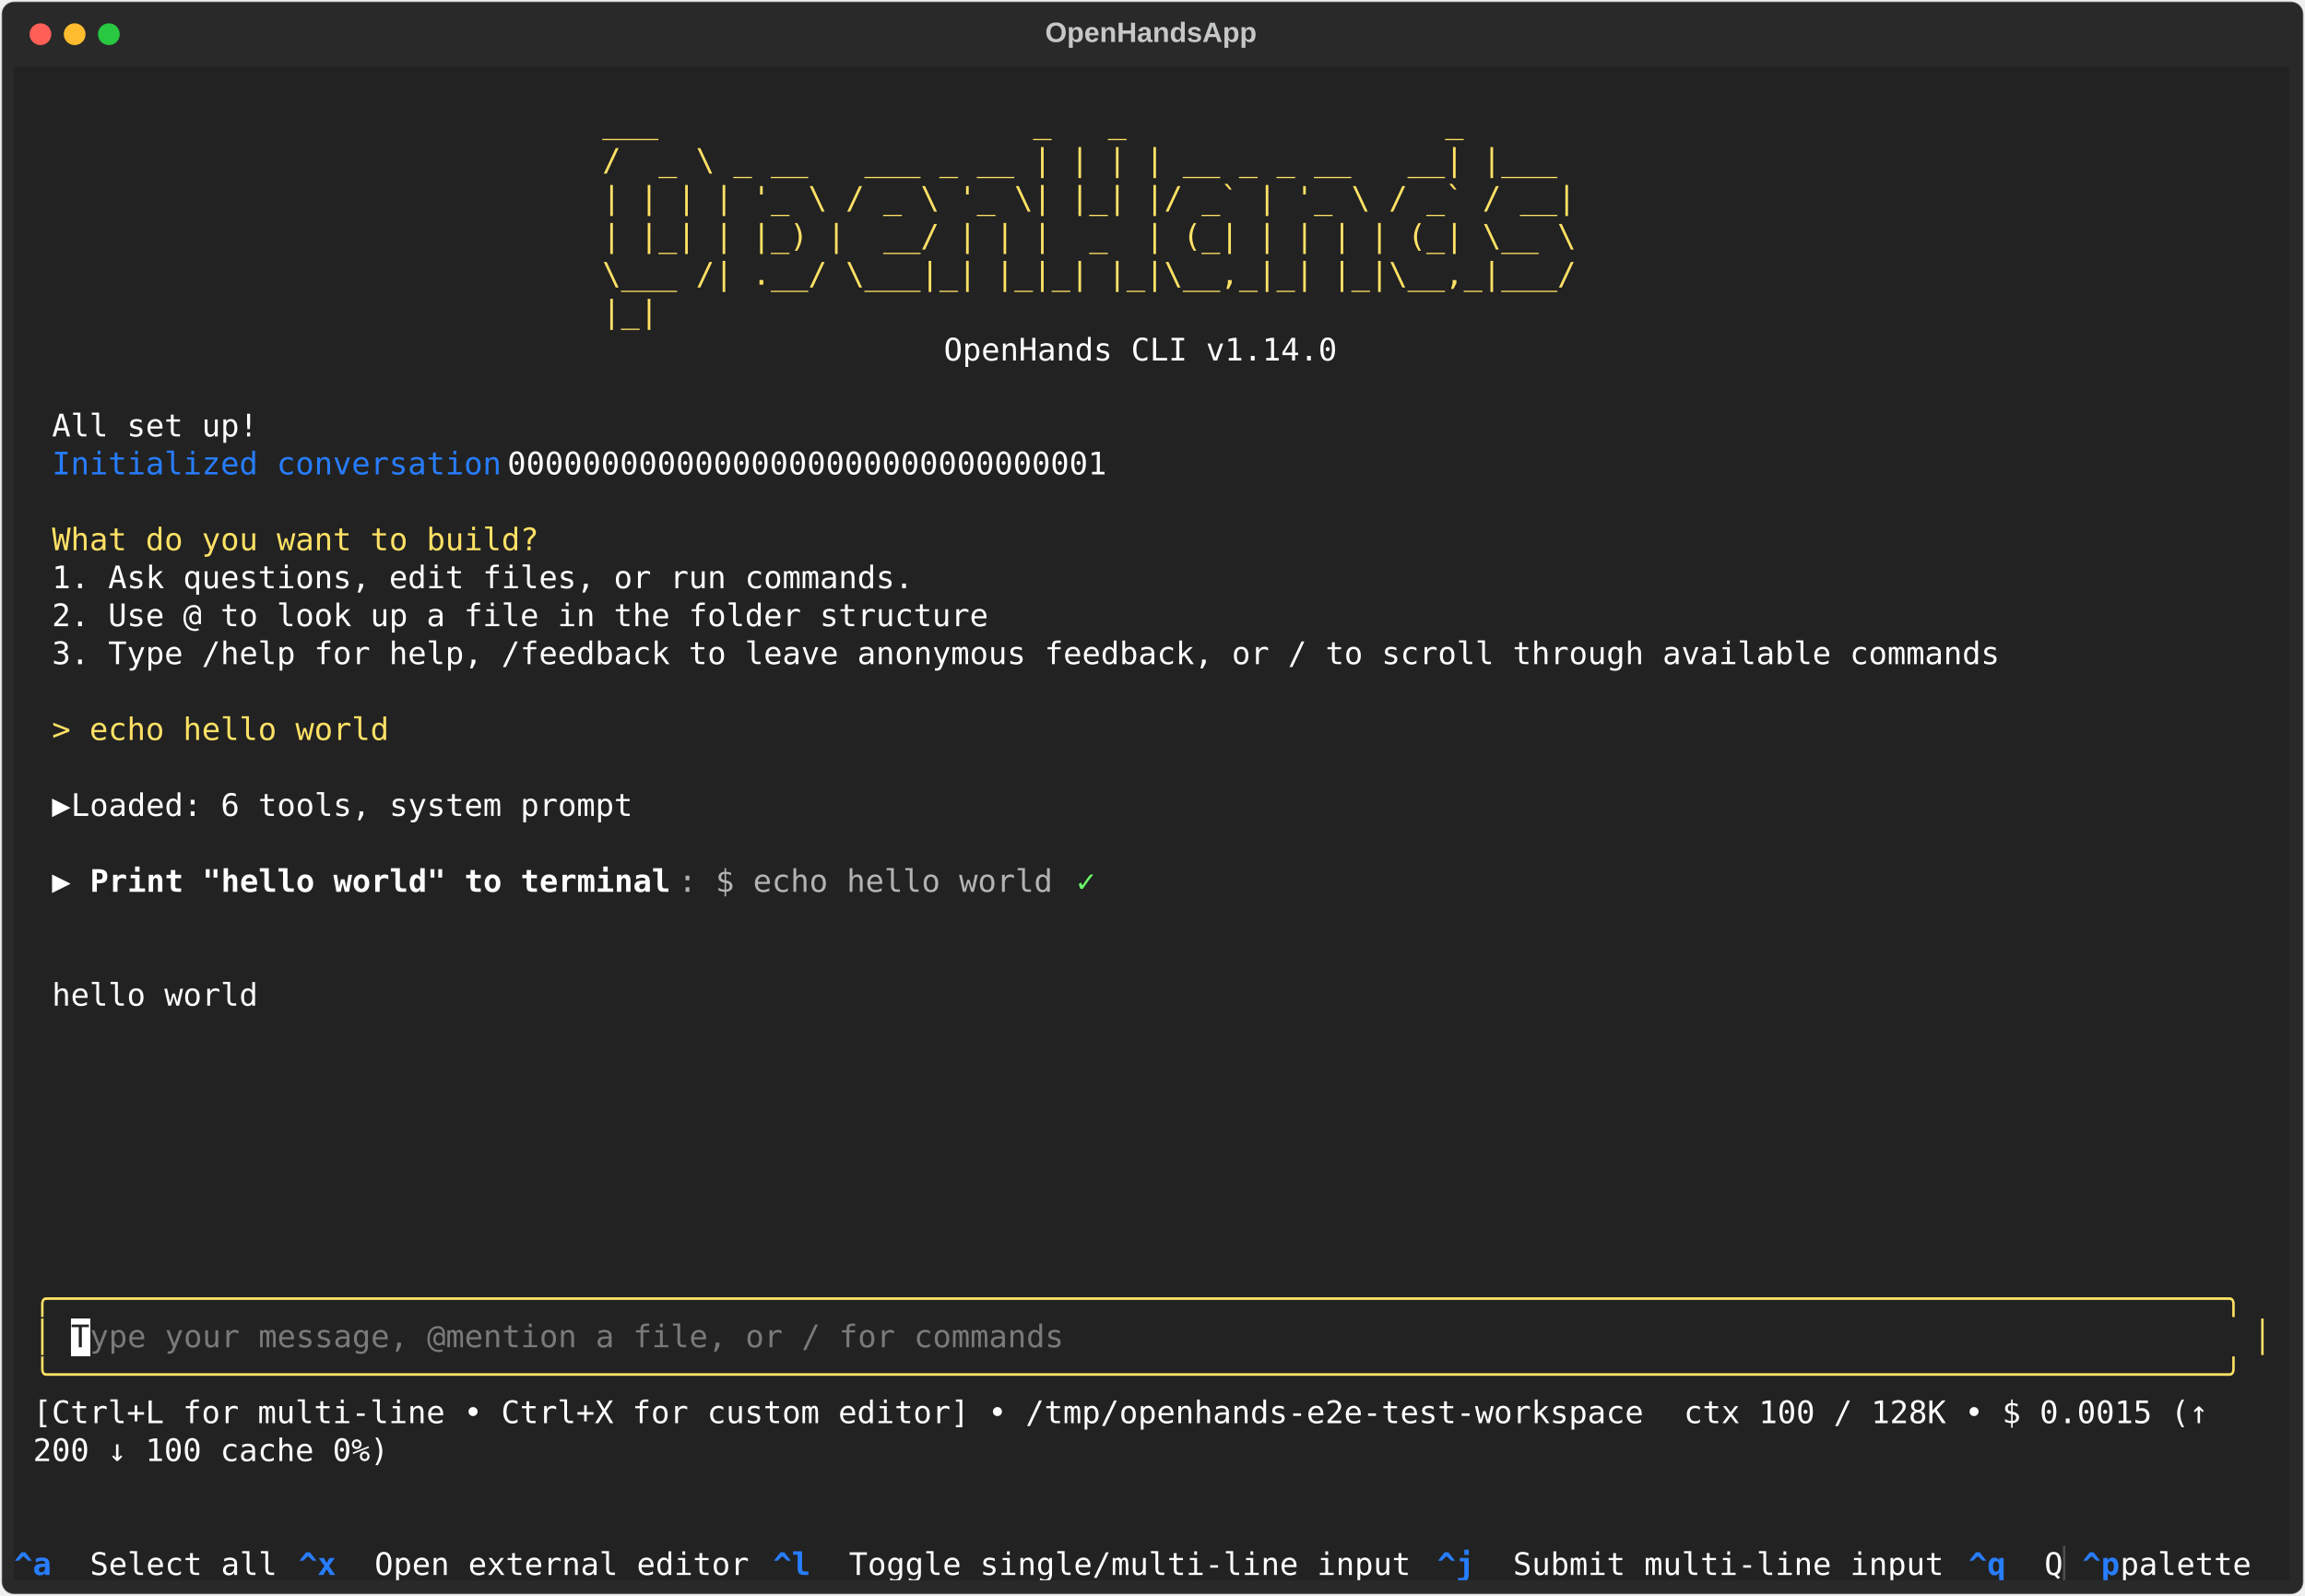
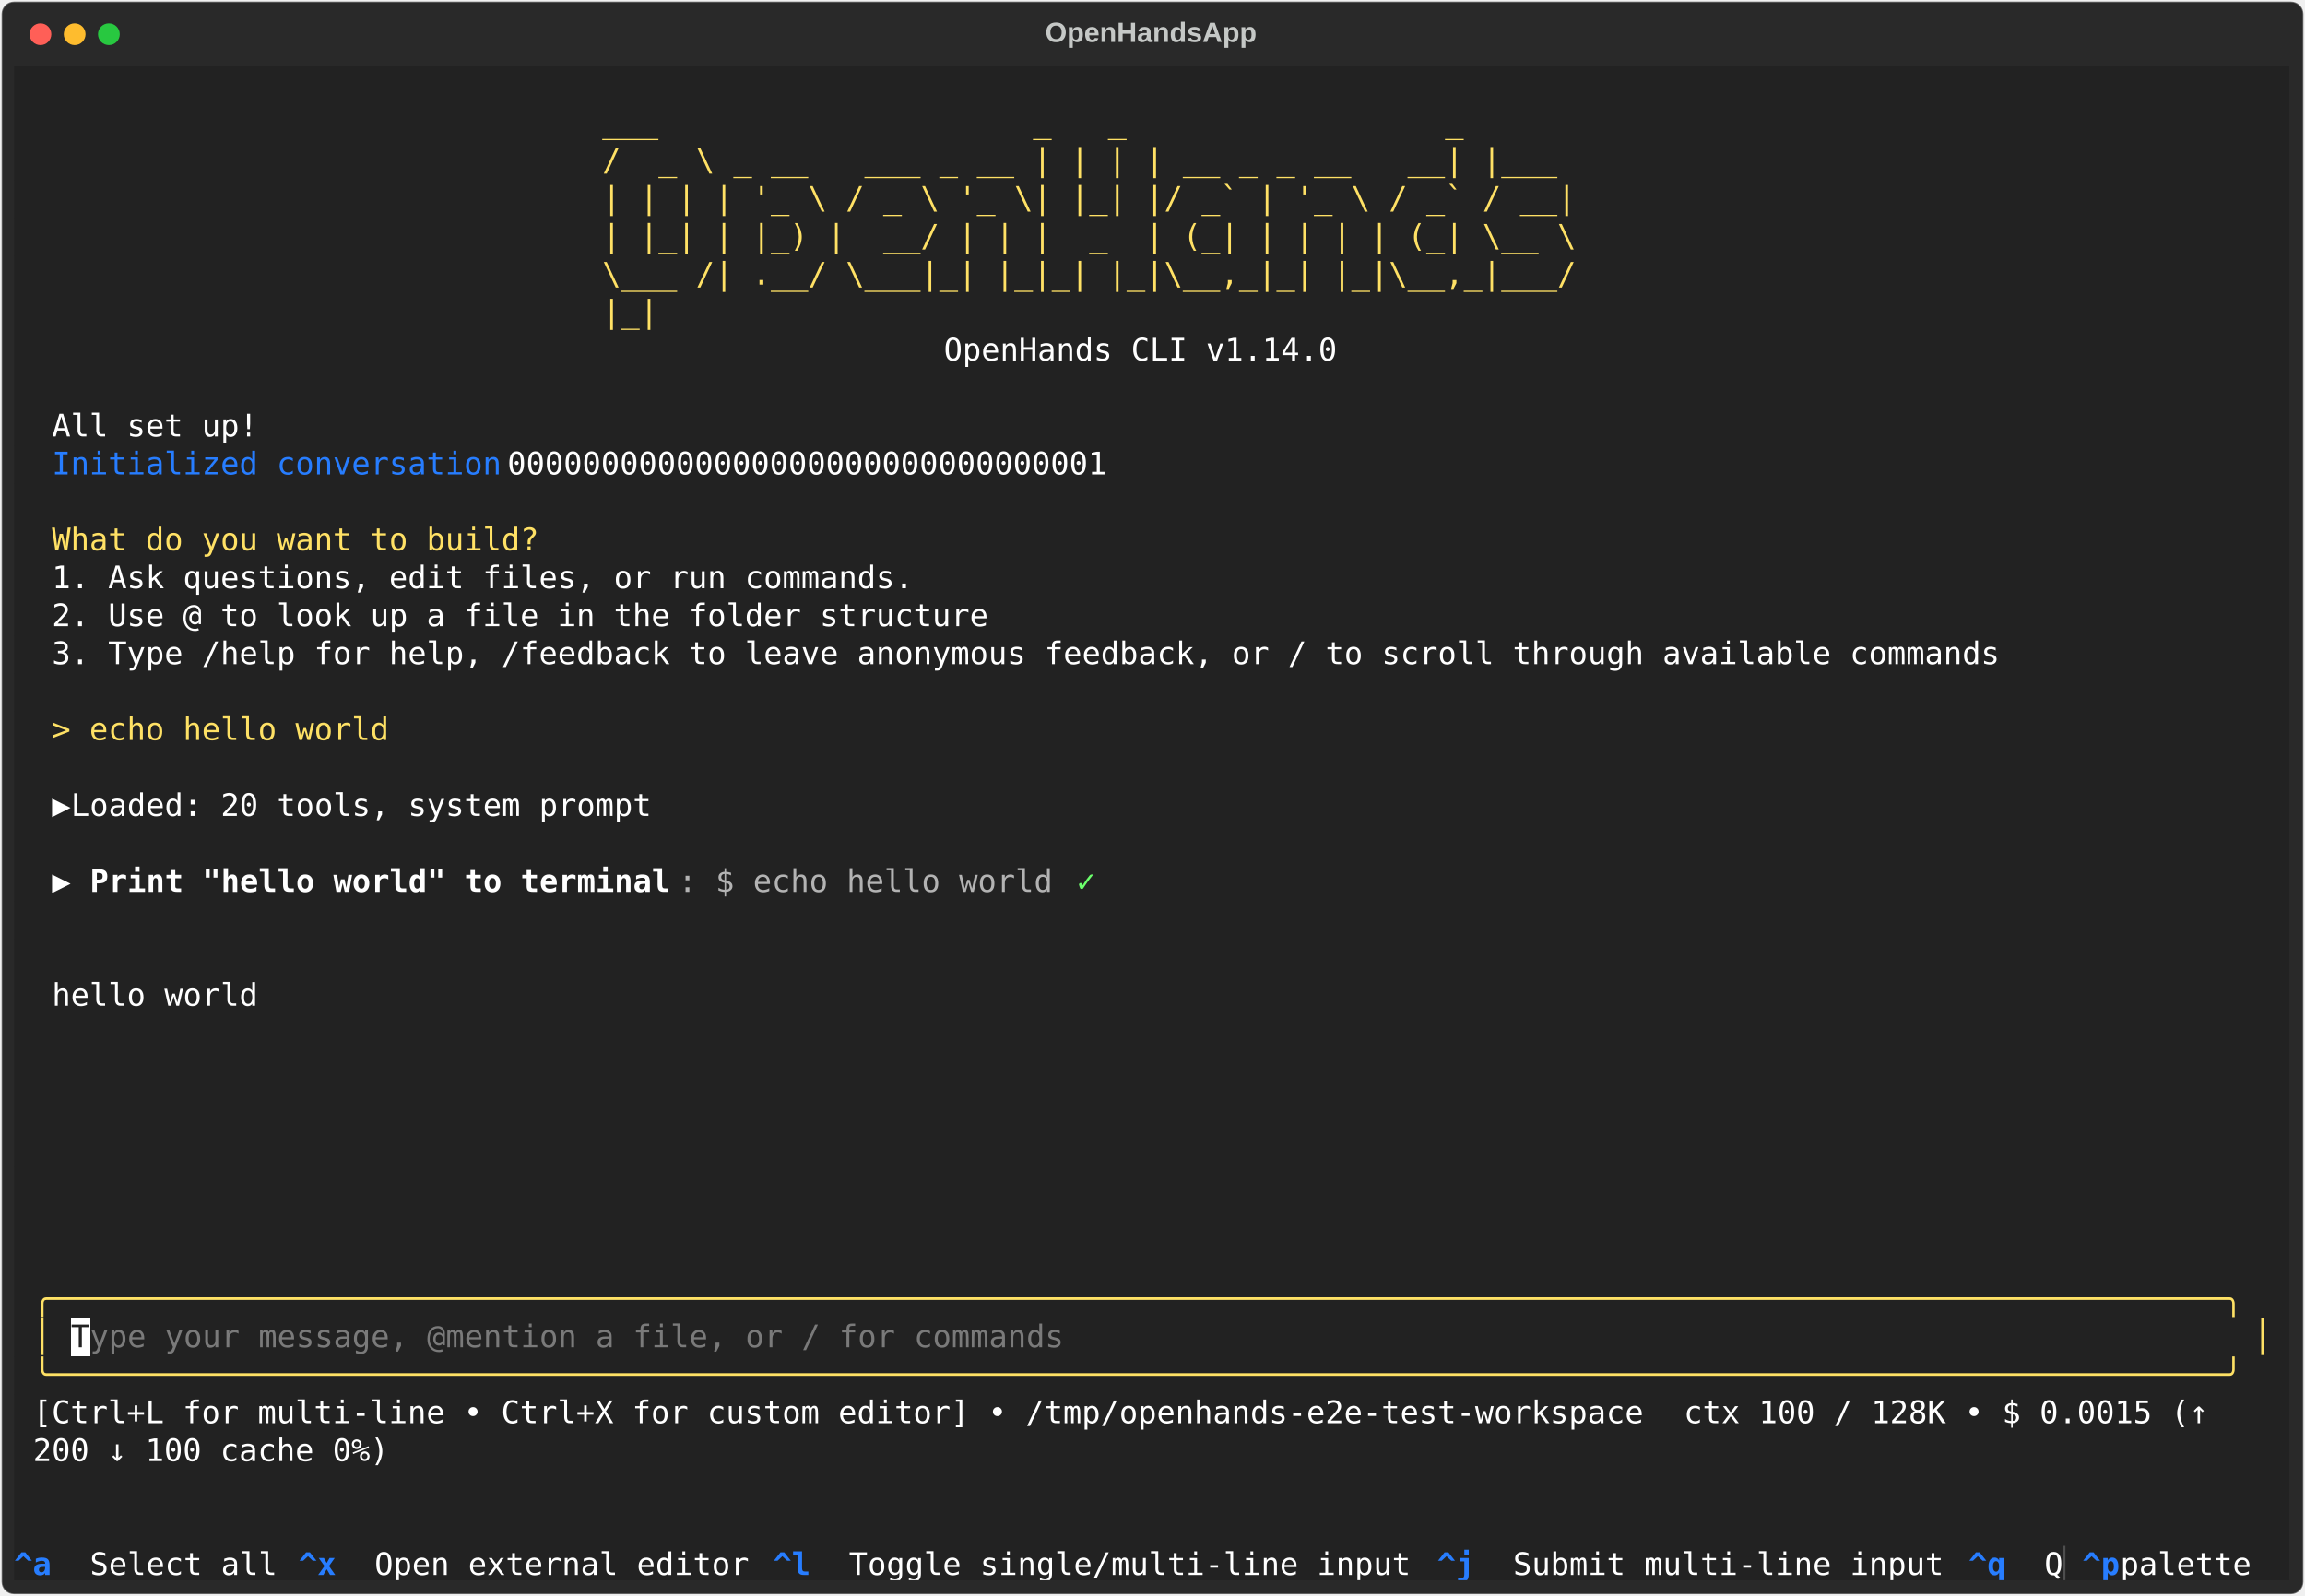
<svg xmlns="http://www.w3.org/2000/svg" class="rich-terminal" viewBox="0 0 1482 1026.0">
  <style>

    @font-face {
        font-family: "Fira Code";
        src: local("FiraCode-Regular"),
                url("https://cdnjs.cloudflare.com/ajax/libs/firacode/6.2.0/woff2/FiraCode-Regular.woff2") format("woff2"),
                url("https://cdnjs.cloudflare.com/ajax/libs/firacode/6.2.0/woff/FiraCode-Regular.woff") format("woff");
        font-style: normal;
        font-weight: 400;
    }
    @font-face {
        font-family: "Fira Code";
        src: local("FiraCode-Bold"),
                url("https://cdnjs.cloudflare.com/ajax/libs/firacode/6.2.0/woff2/FiraCode-Bold.woff2") format("woff2"),
                url("https://cdnjs.cloudflare.com/ajax/libs/firacode/6.2.0/woff/FiraCode-Bold.woff") format("woff");
        font-style: bold;
        font-weight: 700;
    }

    .terminal-matrix {
        font-family: Fira Code, monospace;
        font-size: 20px;
        line-height: 24.4px;
        font-variant-east-asian: full-width;
    }

    .terminal-title {
        font-size: 18px;
        font-weight: bold;
        font-family: arial;
    }

    .terminal-r1 { fill: #c5c8c6 }
.terminal-r2 { fill: #ffe165 }
.terminal-r3 { fill: #ffffff }
.terminal-r4 { fill: #277dff }
.terminal-r5 { fill: #fee165 }
.terminal-r6 { fill: #ffffff;font-weight: bold }
.terminal-r7 { fill: #b3b3b3 }
.terminal-r8 { fill: #6bff6b }
.terminal-r9 { fill: #222222 }
.terminal-r10 { fill: #7a7a7a }
.terminal-r11 { fill: #277dff;font-weight: bold }
.terminal-r12 { fill: #4e4e4e }
    </style>
  <defs>
    <clipPath id="terminal-clip-terminal">
      <rect x="0" y="0" width="1463.0" height="975.0" />
    </clipPath>
    <clipPath id="terminal-line-0">
      <rect x="0" y="1.5" width="1464" height="24.65" />
    </clipPath>
    <clipPath id="terminal-line-1">
      <rect x="0" y="25.9" width="1464" height="24.65" />
    </clipPath>
    <clipPath id="terminal-line-2">
      <rect x="0" y="50.3" width="1464" height="24.65" />
    </clipPath>
    <clipPath id="terminal-line-3">
      <rect x="0" y="74.7" width="1464" height="24.65" />
    </clipPath>
    <clipPath id="terminal-line-4">
      <rect x="0" y="99.1" width="1464" height="24.65" />
    </clipPath>
    <clipPath id="terminal-line-5">
      <rect x="0" y="123.5" width="1464" height="24.65" />
    </clipPath>
    <clipPath id="terminal-line-6">
      <rect x="0" y="147.9" width="1464" height="24.65" />
    </clipPath>
    <clipPath id="terminal-line-7">
      <rect x="0" y="172.3" width="1464" height="24.65" />
    </clipPath>
    <clipPath id="terminal-line-8">
      <rect x="0" y="196.7" width="1464" height="24.65" />
    </clipPath>
    <clipPath id="terminal-line-9">
      <rect x="0" y="221.1" width="1464" height="24.65" />
    </clipPath>
    <clipPath id="terminal-line-10">
      <rect x="0" y="245.5" width="1464" height="24.65" />
    </clipPath>
    <clipPath id="terminal-line-11">
      <rect x="0" y="269.9" width="1464" height="24.65" />
    </clipPath>
    <clipPath id="terminal-line-12">
      <rect x="0" y="294.3" width="1464" height="24.65" />
    </clipPath>
    <clipPath id="terminal-line-13">
      <rect x="0" y="318.7" width="1464" height="24.65" />
    </clipPath>
    <clipPath id="terminal-line-14">
      <rect x="0" y="343.1" width="1464" height="24.65" />
    </clipPath>
    <clipPath id="terminal-line-15">
      <rect x="0" y="367.5" width="1464" height="24.65" />
    </clipPath>
    <clipPath id="terminal-line-16">
      <rect x="0" y="391.9" width="1464" height="24.65" />
    </clipPath>
    <clipPath id="terminal-line-17">
      <rect x="0" y="416.3" width="1464" height="24.65" />
    </clipPath>
    <clipPath id="terminal-line-18">
      <rect x="0" y="440.7" width="1464" height="24.65" />
    </clipPath>
    <clipPath id="terminal-line-19">
      <rect x="0" y="465.1" width="1464" height="24.65" />
    </clipPath>
    <clipPath id="terminal-line-20">
      <rect x="0" y="489.5" width="1464" height="24.65" />
    </clipPath>
    <clipPath id="terminal-line-21">
      <rect x="0" y="513.9" width="1464" height="24.65" />
    </clipPath>
    <clipPath id="terminal-line-22">
      <rect x="0" y="538.3" width="1464" height="24.65" />
    </clipPath>
    <clipPath id="terminal-line-23">
      <rect x="0" y="562.7" width="1464" height="24.65" />
    </clipPath>
    <clipPath id="terminal-line-24">
      <rect x="0" y="587.1" width="1464" height="24.65" />
    </clipPath>
    <clipPath id="terminal-line-25">
      <rect x="0" y="611.5" width="1464" height="24.65" />
    </clipPath>
    <clipPath id="terminal-line-26">
      <rect x="0" y="635.9" width="1464" height="24.65" />
    </clipPath>
    <clipPath id="terminal-line-27">
      <rect x="0" y="660.3" width="1464" height="24.65" />
    </clipPath>
    <clipPath id="terminal-line-28">
      <rect x="0" y="684.7" width="1464" height="24.65" />
    </clipPath>
    <clipPath id="terminal-line-29">
      <rect x="0" y="709.1" width="1464" height="24.65" />
    </clipPath>
    <clipPath id="terminal-line-30">
      <rect x="0" y="733.5" width="1464" height="24.65" />
    </clipPath>
    <clipPath id="terminal-line-31">
      <rect x="0" y="757.9" width="1464" height="24.65" />
    </clipPath>
    <clipPath id="terminal-line-32">
      <rect x="0" y="782.3" width="1464" height="24.65" />
    </clipPath>
    <clipPath id="terminal-line-33">
      <rect x="0" y="806.7" width="1464" height="24.65" />
    </clipPath>
    <clipPath id="terminal-line-34">
      <rect x="0" y="831.1" width="1464" height="24.65" />
    </clipPath>
    <clipPath id="terminal-line-35">
      <rect x="0" y="855.5" width="1464" height="24.65" />
    </clipPath>
    <clipPath id="terminal-line-36">
      <rect x="0" y="879.9" width="1464" height="24.65" />
    </clipPath>
    <clipPath id="terminal-line-37">
      <rect x="0" y="904.3" width="1464" height="24.65" />
    </clipPath>
    <clipPath id="terminal-line-38">
      <rect x="0" y="928.7" width="1464" height="24.65" />
    </clipPath>
  </defs>
  <rect fill="#292929" stroke="rgba(255,255,255,0.35)" stroke-width="1" x="1" y="1" width="1480" height="1024" rx="8" />
  <text class="terminal-title" fill="#c5c8c6" text-anchor="middle" x="740" y="27">OpenHandsApp</text>
  <g transform="translate(26,22)">
    <circle cx="0" cy="0" r="7" fill="#ff5f57" />
    <circle cx="22" cy="0" r="7" fill="#febc2e" />
    <circle cx="44" cy="0" r="7" fill="#28c840" />
  </g>
  <g transform="translate(9, 41)" clip-path="url(#terminal-clip-terminal)">
    <rect fill="#222222" x="0" y="1.5" width="1464" height="24.65" shape-rendering="crispEdges" />
    <rect fill="#222222" x="0" y="25.9" width="378.2" height="24.65" shape-rendering="crispEdges" />
    <rect fill="#222222" x="378.2" y="25.9" width="695.4" height="24.65" shape-rendering="crispEdges" />
    <rect fill="#222222" x="1073.6" y="25.9" width="390.4" height="24.65" shape-rendering="crispEdges" />
    <rect fill="#222222" x="0" y="50.3" width="378.2" height="24.65" shape-rendering="crispEdges" />
    <rect fill="#222222" x="378.2" y="50.3" width="695.4" height="24.65" shape-rendering="crispEdges" />
    <rect fill="#222222" x="1073.6" y="50.3" width="390.4" height="24.65" shape-rendering="crispEdges" />
    <rect fill="#222222" x="0" y="74.7" width="378.2" height="24.65" shape-rendering="crispEdges" />
    <rect fill="#222222" x="378.2" y="74.7" width="695.4" height="24.65" shape-rendering="crispEdges" />
    <rect fill="#222222" x="1073.6" y="74.7" width="390.4" height="24.65" shape-rendering="crispEdges" />
    <rect fill="#222222" x="0" y="99.1" width="378.2" height="24.65" shape-rendering="crispEdges" />
    <rect fill="#222222" x="378.2" y="99.1" width="695.4" height="24.65" shape-rendering="crispEdges" />
    <rect fill="#222222" x="1073.6" y="99.1" width="390.4" height="24.65" shape-rendering="crispEdges" />
    <rect fill="#222222" x="0" y="123.5" width="378.2" height="24.65" shape-rendering="crispEdges" />
    <rect fill="#222222" x="378.2" y="123.5" width="695.4" height="24.65" shape-rendering="crispEdges" />
    <rect fill="#222222" x="1073.6" y="123.5" width="390.4" height="24.65" shape-rendering="crispEdges" />
    <rect fill="#222222" x="0" y="147.9" width="378.2" height="24.65" shape-rendering="crispEdges" />
    <rect fill="#222222" x="378.2" y="147.9" width="695.4" height="24.65" shape-rendering="crispEdges" />
    <rect fill="#222222" x="1073.6" y="147.9" width="390.4" height="24.65" shape-rendering="crispEdges" />
    <rect fill="#222222" x="0" y="172.3" width="597.8" height="24.65" shape-rendering="crispEdges" />
    <rect fill="#222222" x="597.8" y="172.3" width="256.2" height="24.65" shape-rendering="crispEdges" />
    <rect fill="#222222" x="854" y="172.3" width="610" height="24.65" shape-rendering="crispEdges" />
    <rect fill="#222222" x="0" y="196.7" width="1464" height="24.65" shape-rendering="crispEdges" />
    <rect fill="#222222" x="0" y="221.1" width="24.4" height="24.65" shape-rendering="crispEdges" />
    <rect fill="#222222" x="24.4" y="221.1" width="134.2" height="24.65" shape-rendering="crispEdges" />
    <rect fill="#222222" x="158.6" y="221.1" width="1305.4" height="24.65" shape-rendering="crispEdges" />
    <rect fill="#222222" x="0" y="245.5" width="24.4" height="24.65" shape-rendering="crispEdges" />
    <rect fill="#222222" x="24.4" y="245.5" width="292.8" height="24.65" shape-rendering="crispEdges" />
    <rect fill="#222222" x="317.2" y="245.5" width="402.6" height="24.65" shape-rendering="crispEdges" />
    <rect fill="#222222" x="719.8" y="245.5" width="744.2" height="24.65" shape-rendering="crispEdges" />
    <rect fill="#222222" x="0" y="269.9" width="1464" height="24.65" shape-rendering="crispEdges" />
    <rect fill="#222222" x="0" y="294.3" width="24.4" height="24.65" shape-rendering="crispEdges" />
    <rect fill="#222222" x="24.4" y="294.3" width="317.2" height="24.65" shape-rendering="crispEdges" />
    <rect fill="#222222" x="341.6" y="294.3" width="1122.4" height="24.65" shape-rendering="crispEdges" />
    <rect fill="#222222" x="0" y="318.7" width="24.4" height="24.65" shape-rendering="crispEdges" />
    <rect fill="#222222" x="24.4" y="318.7" width="561.2" height="24.65" shape-rendering="crispEdges" />
    <rect fill="#222222" x="585.6" y="318.7" width="878.4" height="24.65" shape-rendering="crispEdges" />
    <rect fill="#222222" x="0" y="343.1" width="24.4" height="24.65" shape-rendering="crispEdges" />
    <rect fill="#222222" x="24.4" y="343.1" width="610" height="24.65" shape-rendering="crispEdges" />
    <rect fill="#222222" x="634.4" y="343.1" width="829.6" height="24.65" shape-rendering="crispEdges" />
    <rect fill="#222222" x="0" y="367.5" width="24.4" height="24.65" shape-rendering="crispEdges" />
    <rect fill="#222222" x="24.4" y="367.5" width="1268.8" height="24.65" shape-rendering="crispEdges" />
    <rect fill="#222222" x="1293.2" y="367.5" width="170.8" height="24.65" shape-rendering="crispEdges" />
    <rect fill="#222222" x="0" y="391.9" width="1464" height="24.65" shape-rendering="crispEdges" />
    <rect fill="#222222" x="0" y="416.3" width="24.4" height="24.65" shape-rendering="crispEdges" />
    <rect fill="#222222" x="24.4" y="416.3" width="219.6" height="24.65" shape-rendering="crispEdges" />
    <rect fill="#222222" x="244" y="416.3" width="1220" height="24.65" shape-rendering="crispEdges" />
    <rect fill="#222222" x="0" y="440.7" width="1464" height="24.65" shape-rendering="crispEdges" />
    <rect fill="#222222" x="0" y="465.1" width="24.4" height="24.65" shape-rendering="crispEdges" />
    <rect fill="#222222" x="24.4" y="465.1" width="12.2" height="24.65" shape-rendering="crispEdges" />
-     <rect fill="#222222" x="36.6" y="465.1" width="378.2" height="24.65" shape-rendering="crispEdges" />
-     <rect fill="#222222" x="414.8" y="465.1" width="1049.2" height="24.65" shape-rendering="crispEdges" />
+     <rect fill="#222222" x="36.6" y="465.1" width="390.4" height="24.65" shape-rendering="crispEdges" />
+     <rect fill="#222222" x="427" y="465.1" width="1037" height="24.65" shape-rendering="crispEdges" />
    <rect fill="#222222" x="0" y="489.5" width="1464" height="24.65" shape-rendering="crispEdges" />
    <rect fill="#222222" x="0" y="513.9" width="24.4" height="24.65" shape-rendering="crispEdges" />
    <rect fill="#222222" x="24.4" y="513.9" width="12.2" height="24.65" shape-rendering="crispEdges" />
    <rect fill="#222222" x="36.6" y="513.9" width="12.2" height="24.65" shape-rendering="crispEdges" />
    <rect fill="#222222" x="48.8" y="513.9" width="378.2" height="24.65" shape-rendering="crispEdges" />
    <rect fill="#222222" x="427" y="513.9" width="244" height="24.65" shape-rendering="crispEdges" />
    <rect fill="#222222" x="671" y="513.9" width="12.2" height="24.65" shape-rendering="crispEdges" />
    <rect fill="#222222" x="683.2" y="513.9" width="12.2" height="24.65" shape-rendering="crispEdges" />
    <rect fill="#222222" x="695.4" y="513.9" width="768.6" height="24.65" shape-rendering="crispEdges" />
    <rect fill="#222222" x="0" y="538.3" width="1464" height="24.65" shape-rendering="crispEdges" />
    <rect fill="#222222" x="0" y="562.7" width="1464" height="24.65" shape-rendering="crispEdges" />
    <rect fill="#222222" x="0" y="587.1" width="24.4" height="24.65" shape-rendering="crispEdges" />
    <rect fill="#222222" x="24.4" y="587.1" width="134.2" height="24.65" shape-rendering="crispEdges" />
    <rect fill="#222222" x="158.6" y="587.1" width="1305.4" height="24.65" shape-rendering="crispEdges" />
    <rect fill="#222222" x="0" y="611.5" width="1464" height="24.65" shape-rendering="crispEdges" />
    <rect fill="#222222" x="0" y="635.9" width="1464" height="24.65" shape-rendering="crispEdges" />
    <rect fill="#222222" x="0" y="660.3" width="1464" height="24.65" shape-rendering="crispEdges" />
    <rect fill="#222222" x="0" y="684.7" width="1464" height="24.65" shape-rendering="crispEdges" />
    <rect fill="#222222" x="0" y="709.1" width="1464" height="24.65" shape-rendering="crispEdges" />
    <rect fill="#222222" x="0" y="733.5" width="1464" height="24.65" shape-rendering="crispEdges" />
    <rect fill="#222222" x="0" y="757.9" width="12.2" height="24.65" shape-rendering="crispEdges" />
    <rect fill="#222222" x="12.2" y="757.9" width="12.2" height="24.65" shape-rendering="crispEdges" />
    <rect fill="#222222" x="24.4" y="757.9" width="1439.6" height="24.65" shape-rendering="crispEdges" />
    <rect fill="#222222" x="0" y="782.3" width="12.2" height="24.65" shape-rendering="crispEdges" />
    <rect fill="#222222" x="12.2" y="782.3" width="1439.6" height="24.65" shape-rendering="crispEdges" />
    <rect fill="#222222" x="1451.8" y="782.3" width="12.2" height="24.65" shape-rendering="crispEdges" />
    <rect fill="#222222" x="0" y="806.7" width="12.2" height="24.65" shape-rendering="crispEdges" />
    <rect fill="#222222" x="12.2" y="806.7" width="12.2" height="24.65" shape-rendering="crispEdges" />
    <rect fill="#222222" x="24.4" y="806.7" width="12.2" height="24.65" shape-rendering="crispEdges" />
    <rect fill="#ffffff" x="36.6" y="806.7" width="12.2" height="24.65" shape-rendering="crispEdges" />
    <rect fill="#222222" x="48.8" y="806.7" width="634.4" height="24.65" shape-rendering="crispEdges" />
    <rect fill="#222222" x="683.2" y="806.7" width="756.4" height="24.65" shape-rendering="crispEdges" />
    <rect fill="#222222" x="1439.6" y="806.7" width="12.2" height="24.65" shape-rendering="crispEdges" />
    <rect fill="#222222" x="1451.8" y="806.7" width="12.2" height="24.65" shape-rendering="crispEdges" />
    <rect fill="#222222" x="0" y="831.1" width="12.2" height="24.65" shape-rendering="crispEdges" />
    <rect fill="#222222" x="12.2" y="831.1" width="1439.6" height="24.65" shape-rendering="crispEdges" />
    <rect fill="#222222" x="1451.8" y="831.1" width="12.2" height="24.65" shape-rendering="crispEdges" />
    <rect fill="#222222" x="0" y="855.5" width="12.2" height="24.65" shape-rendering="crispEdges" />
    <rect fill="#222222" x="12.2" y="855.5" width="1061.4" height="24.65" shape-rendering="crispEdges" />
    <rect fill="#222222" x="1073.6" y="855.5" width="341.6" height="24.65" shape-rendering="crispEdges" />
    <rect fill="#222222" x="1415.2" y="855.5" width="48.8" height="24.65" shape-rendering="crispEdges" />
    <rect fill="#222222" x="0" y="879.9" width="12.2" height="24.65" shape-rendering="crispEdges" />
    <rect fill="#222222" x="12.2" y="879.9" width="231.8" height="24.65" shape-rendering="crispEdges" />
    <rect fill="#222222" x="244" y="879.9" width="1220" height="24.65" shape-rendering="crispEdges" />
    <rect fill="#222222" x="0" y="904.3" width="1464" height="24.65" shape-rendering="crispEdges" />
    <rect fill="#222222" x="0" y="928.7" width="1464" height="24.65" shape-rendering="crispEdges" />
    <rect fill="#222222" x="0" y="953.1" width="48.8" height="24.65" shape-rendering="crispEdges" />
    <rect fill="#222222" x="48.8" y="953.1" width="134.2" height="24.65" shape-rendering="crispEdges" />
    <rect fill="#222222" x="183" y="953.1" width="48.8" height="24.65" shape-rendering="crispEdges" />
    <rect fill="#222222" x="231.8" y="953.1" width="256.2" height="24.65" shape-rendering="crispEdges" />
    <rect fill="#222222" x="488" y="953.1" width="48.8" height="24.65" shape-rendering="crispEdges" />
    <rect fill="#222222" x="536.8" y="953.1" width="378.2" height="24.65" shape-rendering="crispEdges" />
    <rect fill="#222222" x="915" y="953.1" width="48.8" height="24.65" shape-rendering="crispEdges" />
    <rect fill="#222222" x="963.8" y="953.1" width="292.8" height="24.65" shape-rendering="crispEdges" />
    <rect fill="#222222" x="1256.6" y="953.1" width="48.8" height="24.65" shape-rendering="crispEdges" />
    <rect fill="#222222" x="1305.4" y="953.1" width="12.2" height="24.65" shape-rendering="crispEdges" />
    <rect fill="#222222" x="1317.6" y="953.1" width="12.2" height="24.65" shape-rendering="crispEdges" />
    <rect fill="#222222" x="1329.8" y="953.1" width="24.4" height="24.65" shape-rendering="crispEdges" />
    <rect fill="#222222" x="1354.2" y="953.1" width="97.6" height="24.65" shape-rendering="crispEdges" />
    <rect fill="#222222" x="1451.8" y="953.1" width="12.2" height="24.65" shape-rendering="crispEdges" />
    <g class="terminal-matrix">
      <text class="terminal-r1" x="1464" y="20" textLength="12.2" clip-path="url(#terminal-line-0)">
</text>
      <text class="terminal-r2" x="378.2" y="44.4" textLength="695.4" clip-path="url(#terminal-line-1)">     ___                    _   _                 _      </text>
      <text class="terminal-r1" x="1464" y="44.4" textLength="12.2" clip-path="url(#terminal-line-1)">
</text>
      <text class="terminal-r2" x="378.2" y="68.8" textLength="695.4" clip-path="url(#terminal-line-2)">    /  _ \ _ __   ___ _ __ | | | | __ _ _ __   __| |___  </text>
      <text class="terminal-r1" x="1464" y="68.8" textLength="12.2" clip-path="url(#terminal-line-2)">
</text>
      <text class="terminal-r2" x="378.2" y="93.2" textLength="695.4" clip-path="url(#terminal-line-3)">    | | | | '_ \ / _ \ '_ \| |_| |/ _` | '_ \ / _` / __| </text>
      <text class="terminal-r1" x="1464" y="93.2" textLength="12.2" clip-path="url(#terminal-line-3)">
</text>
      <text class="terminal-r2" x="378.2" y="117.6" textLength="695.4" clip-path="url(#terminal-line-4)">    | |_| | |_) |  __/ | | |  _  | (_| | | | | (_| \__ \ </text>
      <text class="terminal-r1" x="1464" y="117.6" textLength="12.2" clip-path="url(#terminal-line-4)">
</text>
      <text class="terminal-r2" x="378.2" y="142" textLength="695.4" clip-path="url(#terminal-line-5)">    \___ /| .__/ \___|_| |_|_| |_|\__,_|_| |_|\__,_|___/ </text>
      <text class="terminal-r1" x="1464" y="142" textLength="12.2" clip-path="url(#terminal-line-5)">
</text>
      <text class="terminal-r2" x="378.2" y="166.4" textLength="695.4" clip-path="url(#terminal-line-6)">          |_|                                            </text>
      <text class="terminal-r1" x="1464" y="166.4" textLength="12.2" clip-path="url(#terminal-line-6)">
</text>
      <text class="terminal-r3" x="597.8" y="190.8" textLength="256.2" clip-path="url(#terminal-line-7)">OpenHands CLI v1.14.0</text>
      <text class="terminal-r1" x="1464" y="190.8" textLength="12.2" clip-path="url(#terminal-line-7)">
</text>
      <text class="terminal-r1" x="1464" y="215.2" textLength="12.2" clip-path="url(#terminal-line-8)">
</text>
      <text class="terminal-r3" x="24.4" y="239.6" textLength="134.2" clip-path="url(#terminal-line-9)">All set up!</text>
      <text class="terminal-r1" x="1464" y="239.6" textLength="12.2" clip-path="url(#terminal-line-9)">
</text>
      <text class="terminal-r4" x="24.4" y="264" textLength="292.8" clip-path="url(#terminal-line-10)">Initialized conversation</text>
      <text class="terminal-r3" x="317.2" y="264" textLength="402.6" clip-path="url(#terminal-line-10)"> 00000000000000000000000000000001</text>
      <text class="terminal-r1" x="1464" y="264" textLength="12.2" clip-path="url(#terminal-line-10)">
</text>
      <text class="terminal-r1" x="1464" y="288.4" textLength="12.2" clip-path="url(#terminal-line-11)">
</text>
      <text class="terminal-r2" x="24.4" y="312.8" textLength="317.2" clip-path="url(#terminal-line-12)">What do you want to build?</text>
      <text class="terminal-r1" x="1464" y="312.8" textLength="12.2" clip-path="url(#terminal-line-12)">
</text>
      <text class="terminal-r3" x="24.4" y="337.2" textLength="561.2" clip-path="url(#terminal-line-13)">1. Ask questions, edit files, or run commands.</text>
      <text class="terminal-r1" x="1464" y="337.2" textLength="12.2" clip-path="url(#terminal-line-13)">
</text>
      <text class="terminal-r3" x="24.4" y="361.6" textLength="610" clip-path="url(#terminal-line-14)">2. Use @ to look up a file in the folder structure</text>
      <text class="terminal-r1" x="1464" y="361.6" textLength="12.2" clip-path="url(#terminal-line-14)">
</text>
      <text class="terminal-r3" x="24.4" y="386" textLength="1268.8" clip-path="url(#terminal-line-15)">3. Type /help for help, /feedback to leave anonymous feedback, or / to scroll through available commands</text>
      <text class="terminal-r1" x="1464" y="386" textLength="12.2" clip-path="url(#terminal-line-15)">
</text>
      <text class="terminal-r1" x="1464" y="410.4" textLength="12.2" clip-path="url(#terminal-line-16)">
</text>
      <text class="terminal-r5" x="24.4" y="434.8" textLength="219.6" clip-path="url(#terminal-line-17)">&gt; echo hello world</text>
      <text class="terminal-r1" x="1464" y="434.8" textLength="12.2" clip-path="url(#terminal-line-17)">
</text>
      <text class="terminal-r1" x="1464" y="459.2" textLength="12.2" clip-path="url(#terminal-line-18)">
</text>
      <text class="terminal-r3" x="24.4" y="483.6" textLength="12.2" clip-path="url(#terminal-line-19)">▶</text>
-       <text class="terminal-r3" x="36.6" y="483.6" textLength="378.2" clip-path="url(#terminal-line-19)"> Loaded: 6 tools, system prompt</text>
+       <text class="terminal-r3" x="36.6" y="483.6" textLength="390.4" clip-path="url(#terminal-line-19)"> Loaded: 20 tools, system prompt</text>
      <text class="terminal-r1" x="1464" y="483.6" textLength="12.2" clip-path="url(#terminal-line-19)">
</text>
      <text class="terminal-r1" x="1464" y="508" textLength="12.2" clip-path="url(#terminal-line-20)">
</text>
      <text class="terminal-r3" x="24.4" y="532.4" textLength="12.2" clip-path="url(#terminal-line-21)">▶</text>
      <text class="terminal-r6" x="48.8" y="532.4" textLength="378.2" clip-path="url(#terminal-line-21)">Print "hello world" to terminal</text>
      <text class="terminal-r7" x="427" y="532.4" textLength="244" clip-path="url(#terminal-line-21)">: $ echo hello world</text>
      <text class="terminal-r8" x="683.2" y="532.4" textLength="12.2" clip-path="url(#terminal-line-21)">✓</text>
      <text class="terminal-r1" x="1464" y="532.4" textLength="12.2" clip-path="url(#terminal-line-21)">
</text>
      <text class="terminal-r1" x="1464" y="556.8" textLength="12.2" clip-path="url(#terminal-line-22)">
</text>
      <text class="terminal-r1" x="1464" y="581.2" textLength="12.2" clip-path="url(#terminal-line-23)">
</text>
      <text class="terminal-r3" x="24.4" y="605.6" textLength="134.2" clip-path="url(#terminal-line-24)">hello world</text>
      <text class="terminal-r1" x="1464" y="605.6" textLength="12.2" clip-path="url(#terminal-line-24)">
</text>
      <text class="terminal-r1" x="1464" y="630" textLength="12.2" clip-path="url(#terminal-line-25)">
</text>
      <text class="terminal-r1" x="1464" y="654.4" textLength="12.2" clip-path="url(#terminal-line-26)">
</text>
      <text class="terminal-r1" x="1464" y="678.8" textLength="12.2" clip-path="url(#terminal-line-27)">
</text>
      <text class="terminal-r1" x="1464" y="703.2" textLength="12.2" clip-path="url(#terminal-line-28)">
</text>
      <text class="terminal-r1" x="1464" y="727.6" textLength="12.2" clip-path="url(#terminal-line-29)">
</text>
      <text class="terminal-r1" x="1464" y="752" textLength="12.2" clip-path="url(#terminal-line-30)">
</text>
      <text class="terminal-r1" x="1464" y="776.4" textLength="12.2" clip-path="url(#terminal-line-31)">
</text>
      <text class="terminal-r5" x="12.2" y="800.8" textLength="1439.6" clip-path="url(#terminal-line-32)">╭────────────────────────────────────────────────────────────────────────────────────────────────────────────────────╮</text>
      <text class="terminal-r1" x="1464" y="800.8" textLength="12.2" clip-path="url(#terminal-line-32)">
</text>
      <text class="terminal-r5" x="12.2" y="825.2" textLength="12.2" clip-path="url(#terminal-line-33)">│</text>
      <text class="terminal-r9" x="36.6" y="825.2" textLength="12.2" clip-path="url(#terminal-line-33)">T</text>
      <text class="terminal-r10" x="48.8" y="825.2" textLength="634.4" clip-path="url(#terminal-line-33)">ype your message, @mention a file, or / for commands</text>
      <text class="terminal-r5" x="1439.6" y="825.2" textLength="12.2" clip-path="url(#terminal-line-33)">│</text>
      <text class="terminal-r1" x="1464" y="825.2" textLength="12.2" clip-path="url(#terminal-line-33)">
</text>
      <text class="terminal-r5" x="12.2" y="849.6" textLength="1439.6" clip-path="url(#terminal-line-34)">╰────────────────────────────────────────────────────────────────────────────────────────────────────────────────────╯</text>
      <text class="terminal-r1" x="1464" y="849.6" textLength="12.2" clip-path="url(#terminal-line-34)">
</text>
      <text class="terminal-r3" x="12.2" y="874" textLength="1061.4" clip-path="url(#terminal-line-35)">[Ctrl+L for multi-line • Ctrl+X for custom editor] • /tmp/openhands-e2e-test-workspace </text>
      <text class="terminal-r3" x="1073.6" y="874" textLength="341.6" clip-path="url(#terminal-line-35)">ctx 100 / 128K • $ 0.0015 (↑</text>
      <text class="terminal-r1" x="1464" y="874" textLength="12.2" clip-path="url(#terminal-line-35)">
</text>
      <text class="terminal-r3" x="12.2" y="898.4" textLength="231.8" clip-path="url(#terminal-line-36)">200 ↓ 100 cache 0%)</text>
      <text class="terminal-r1" x="1464" y="898.4" textLength="12.2" clip-path="url(#terminal-line-36)">
</text>
      <text class="terminal-r1" x="1464" y="922.8" textLength="12.2" clip-path="url(#terminal-line-37)">
</text>
      <text class="terminal-r1" x="1464" y="947.2" textLength="12.2" clip-path="url(#terminal-line-38)">
</text>
      <text class="terminal-r11" x="0" y="971.6" textLength="48.8" clip-path="url(#terminal-line-39)"> ^a </text>
      <text class="terminal-r3" x="48.8" y="971.6" textLength="134.2" clip-path="url(#terminal-line-39)">Select all </text>
      <text class="terminal-r11" x="183" y="971.6" textLength="48.8" clip-path="url(#terminal-line-39)"> ^x </text>
      <text class="terminal-r3" x="231.8" y="971.6" textLength="256.2" clip-path="url(#terminal-line-39)">Open external editor </text>
      <text class="terminal-r11" x="488" y="971.6" textLength="48.8" clip-path="url(#terminal-line-39)"> ^l </text>
      <text class="terminal-r3" x="536.8" y="971.6" textLength="378.2" clip-path="url(#terminal-line-39)">Toggle single/multi-line input </text>
      <text class="terminal-r11" x="915" y="971.6" textLength="48.8" clip-path="url(#terminal-line-39)"> ^j </text>
      <text class="terminal-r3" x="963.8" y="971.6" textLength="292.8" clip-path="url(#terminal-line-39)">Submit multi-line input </text>
      <text class="terminal-r11" x="1256.6" y="971.6" textLength="48.8" clip-path="url(#terminal-line-39)"> ^q </text>
      <text class="terminal-r3" x="1305.4" y="971.6" textLength="12.2" clip-path="url(#terminal-line-39)">Q</text>
      <text class="terminal-r12" x="1317.6" y="971.6" textLength="12.2" clip-path="url(#terminal-line-39)">▏</text>
      <text class="terminal-r11" x="1329.8" y="971.6" textLength="24.4" clip-path="url(#terminal-line-39)">^p</text>
      <text class="terminal-r3" x="1354.2" y="971.6" textLength="97.6" clip-path="url(#terminal-line-39)"> palette</text>
    </g>
  </g>
</svg>
